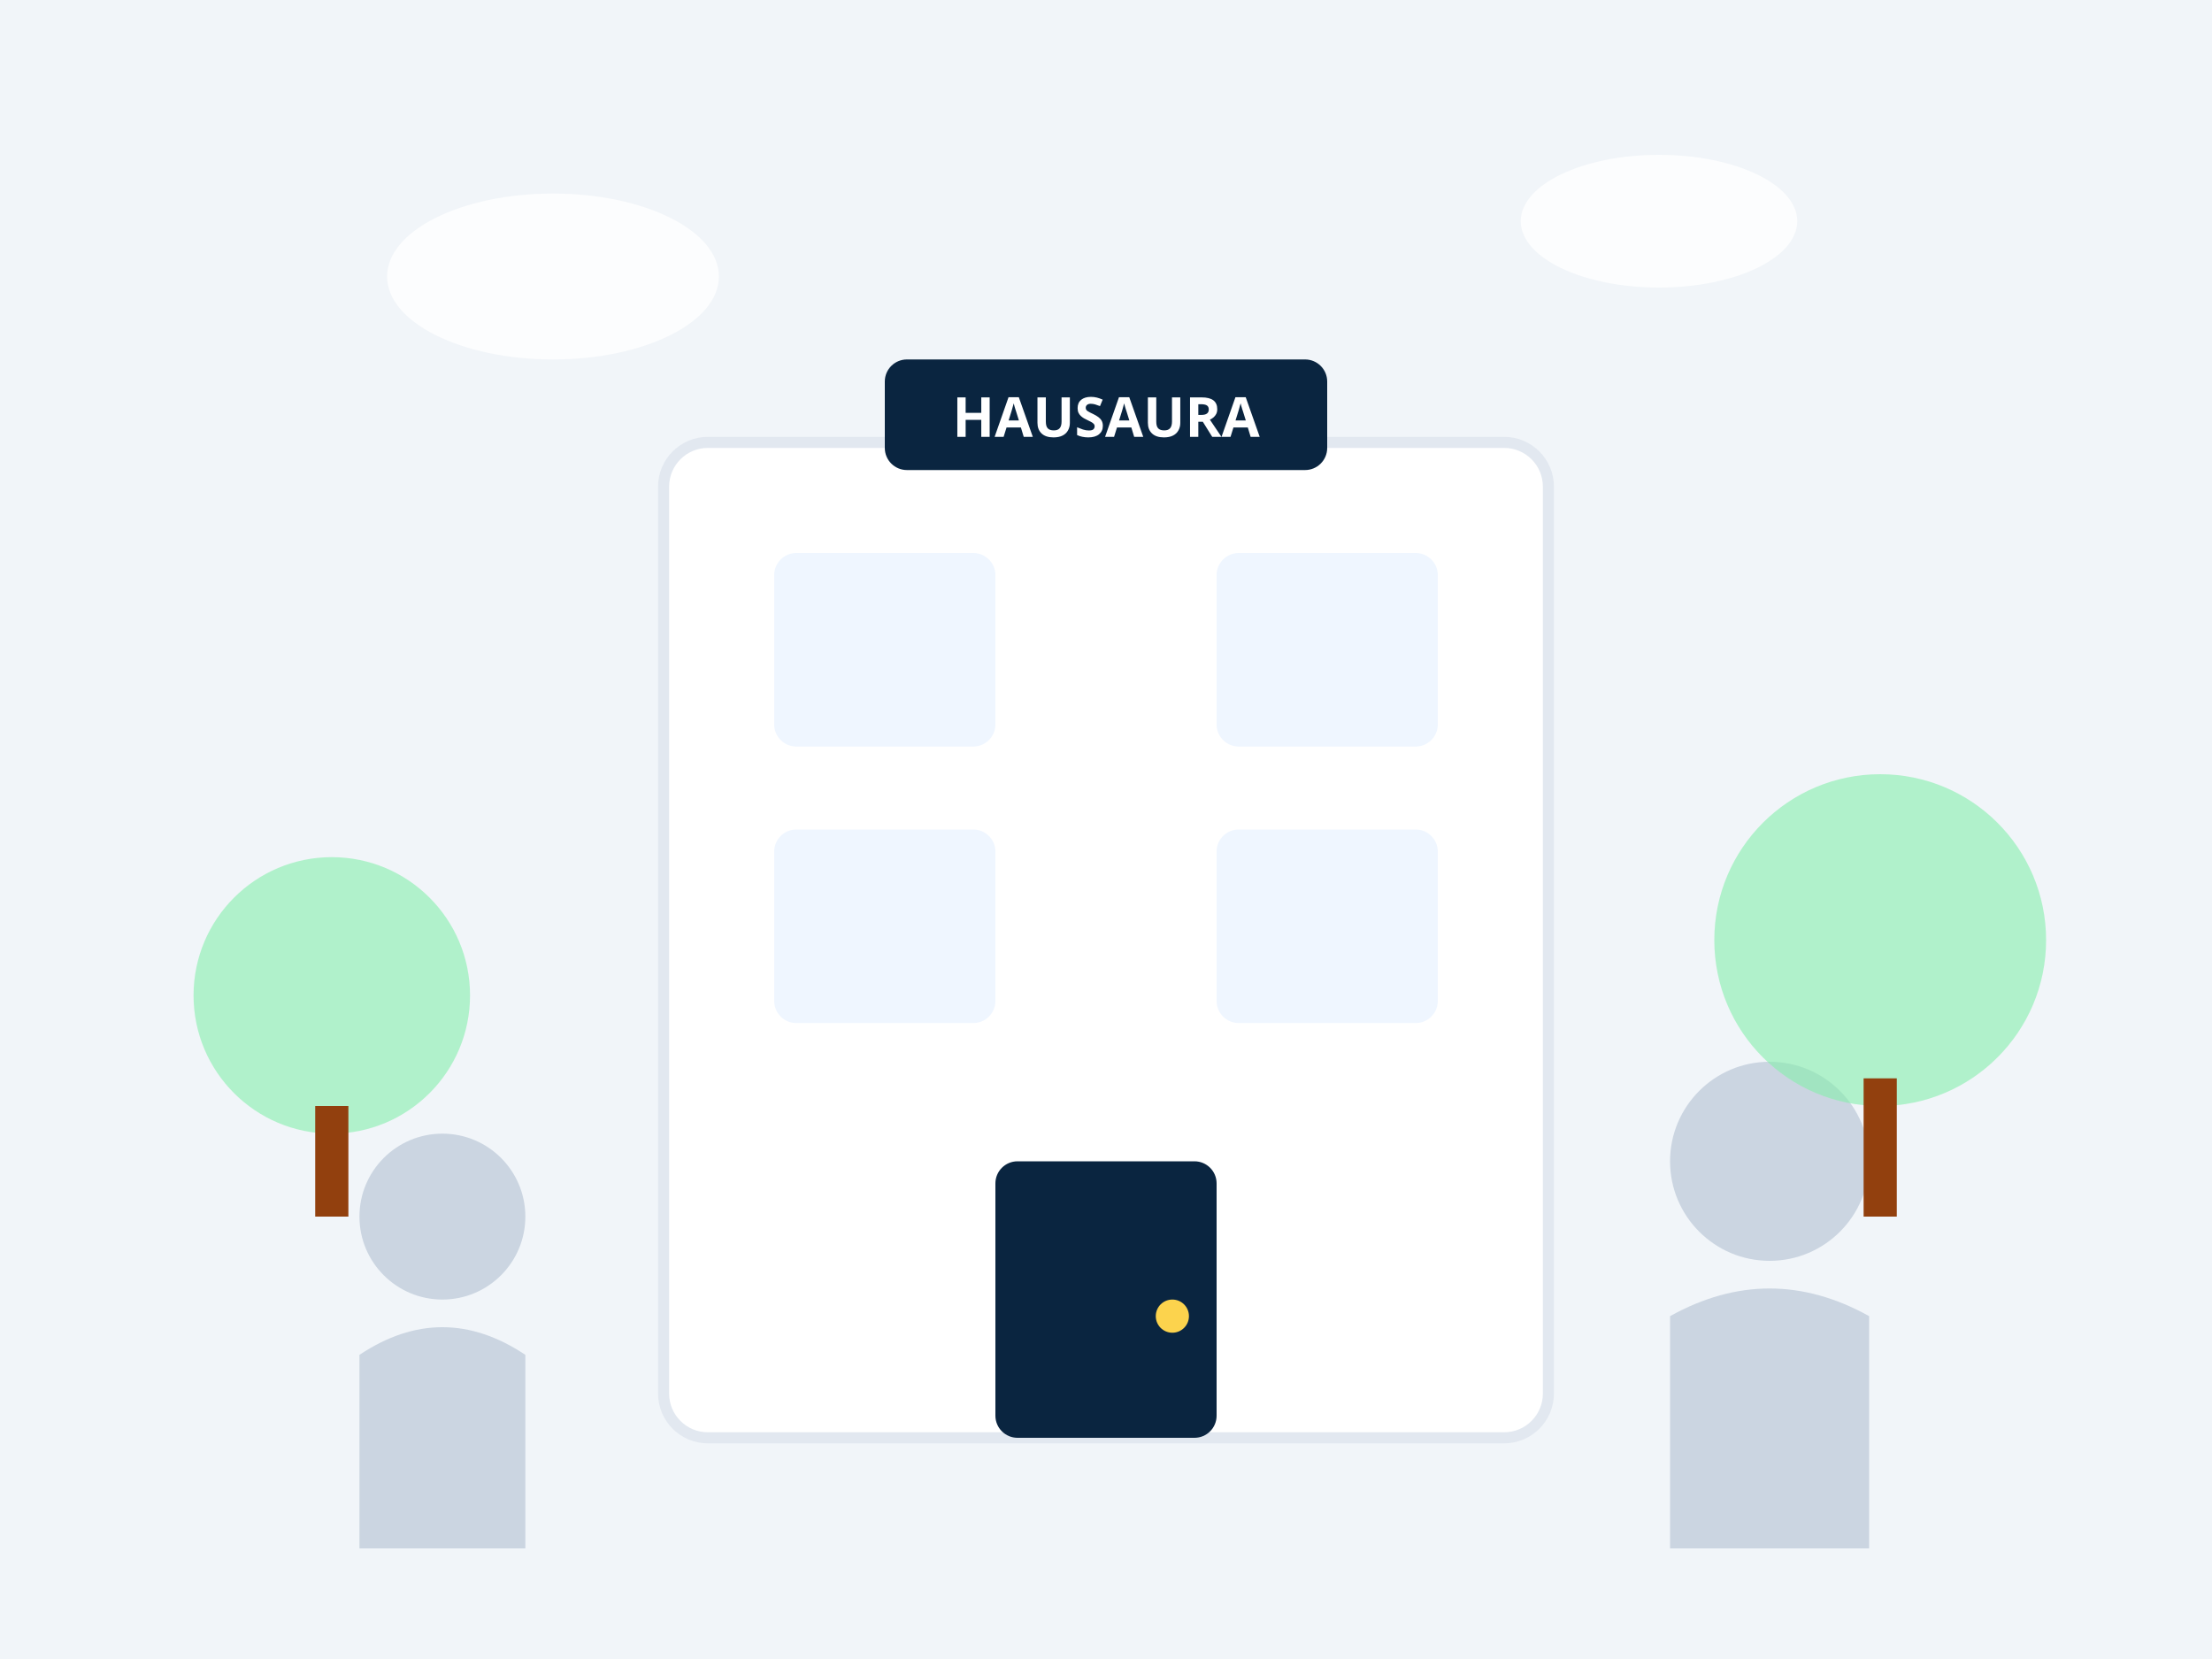
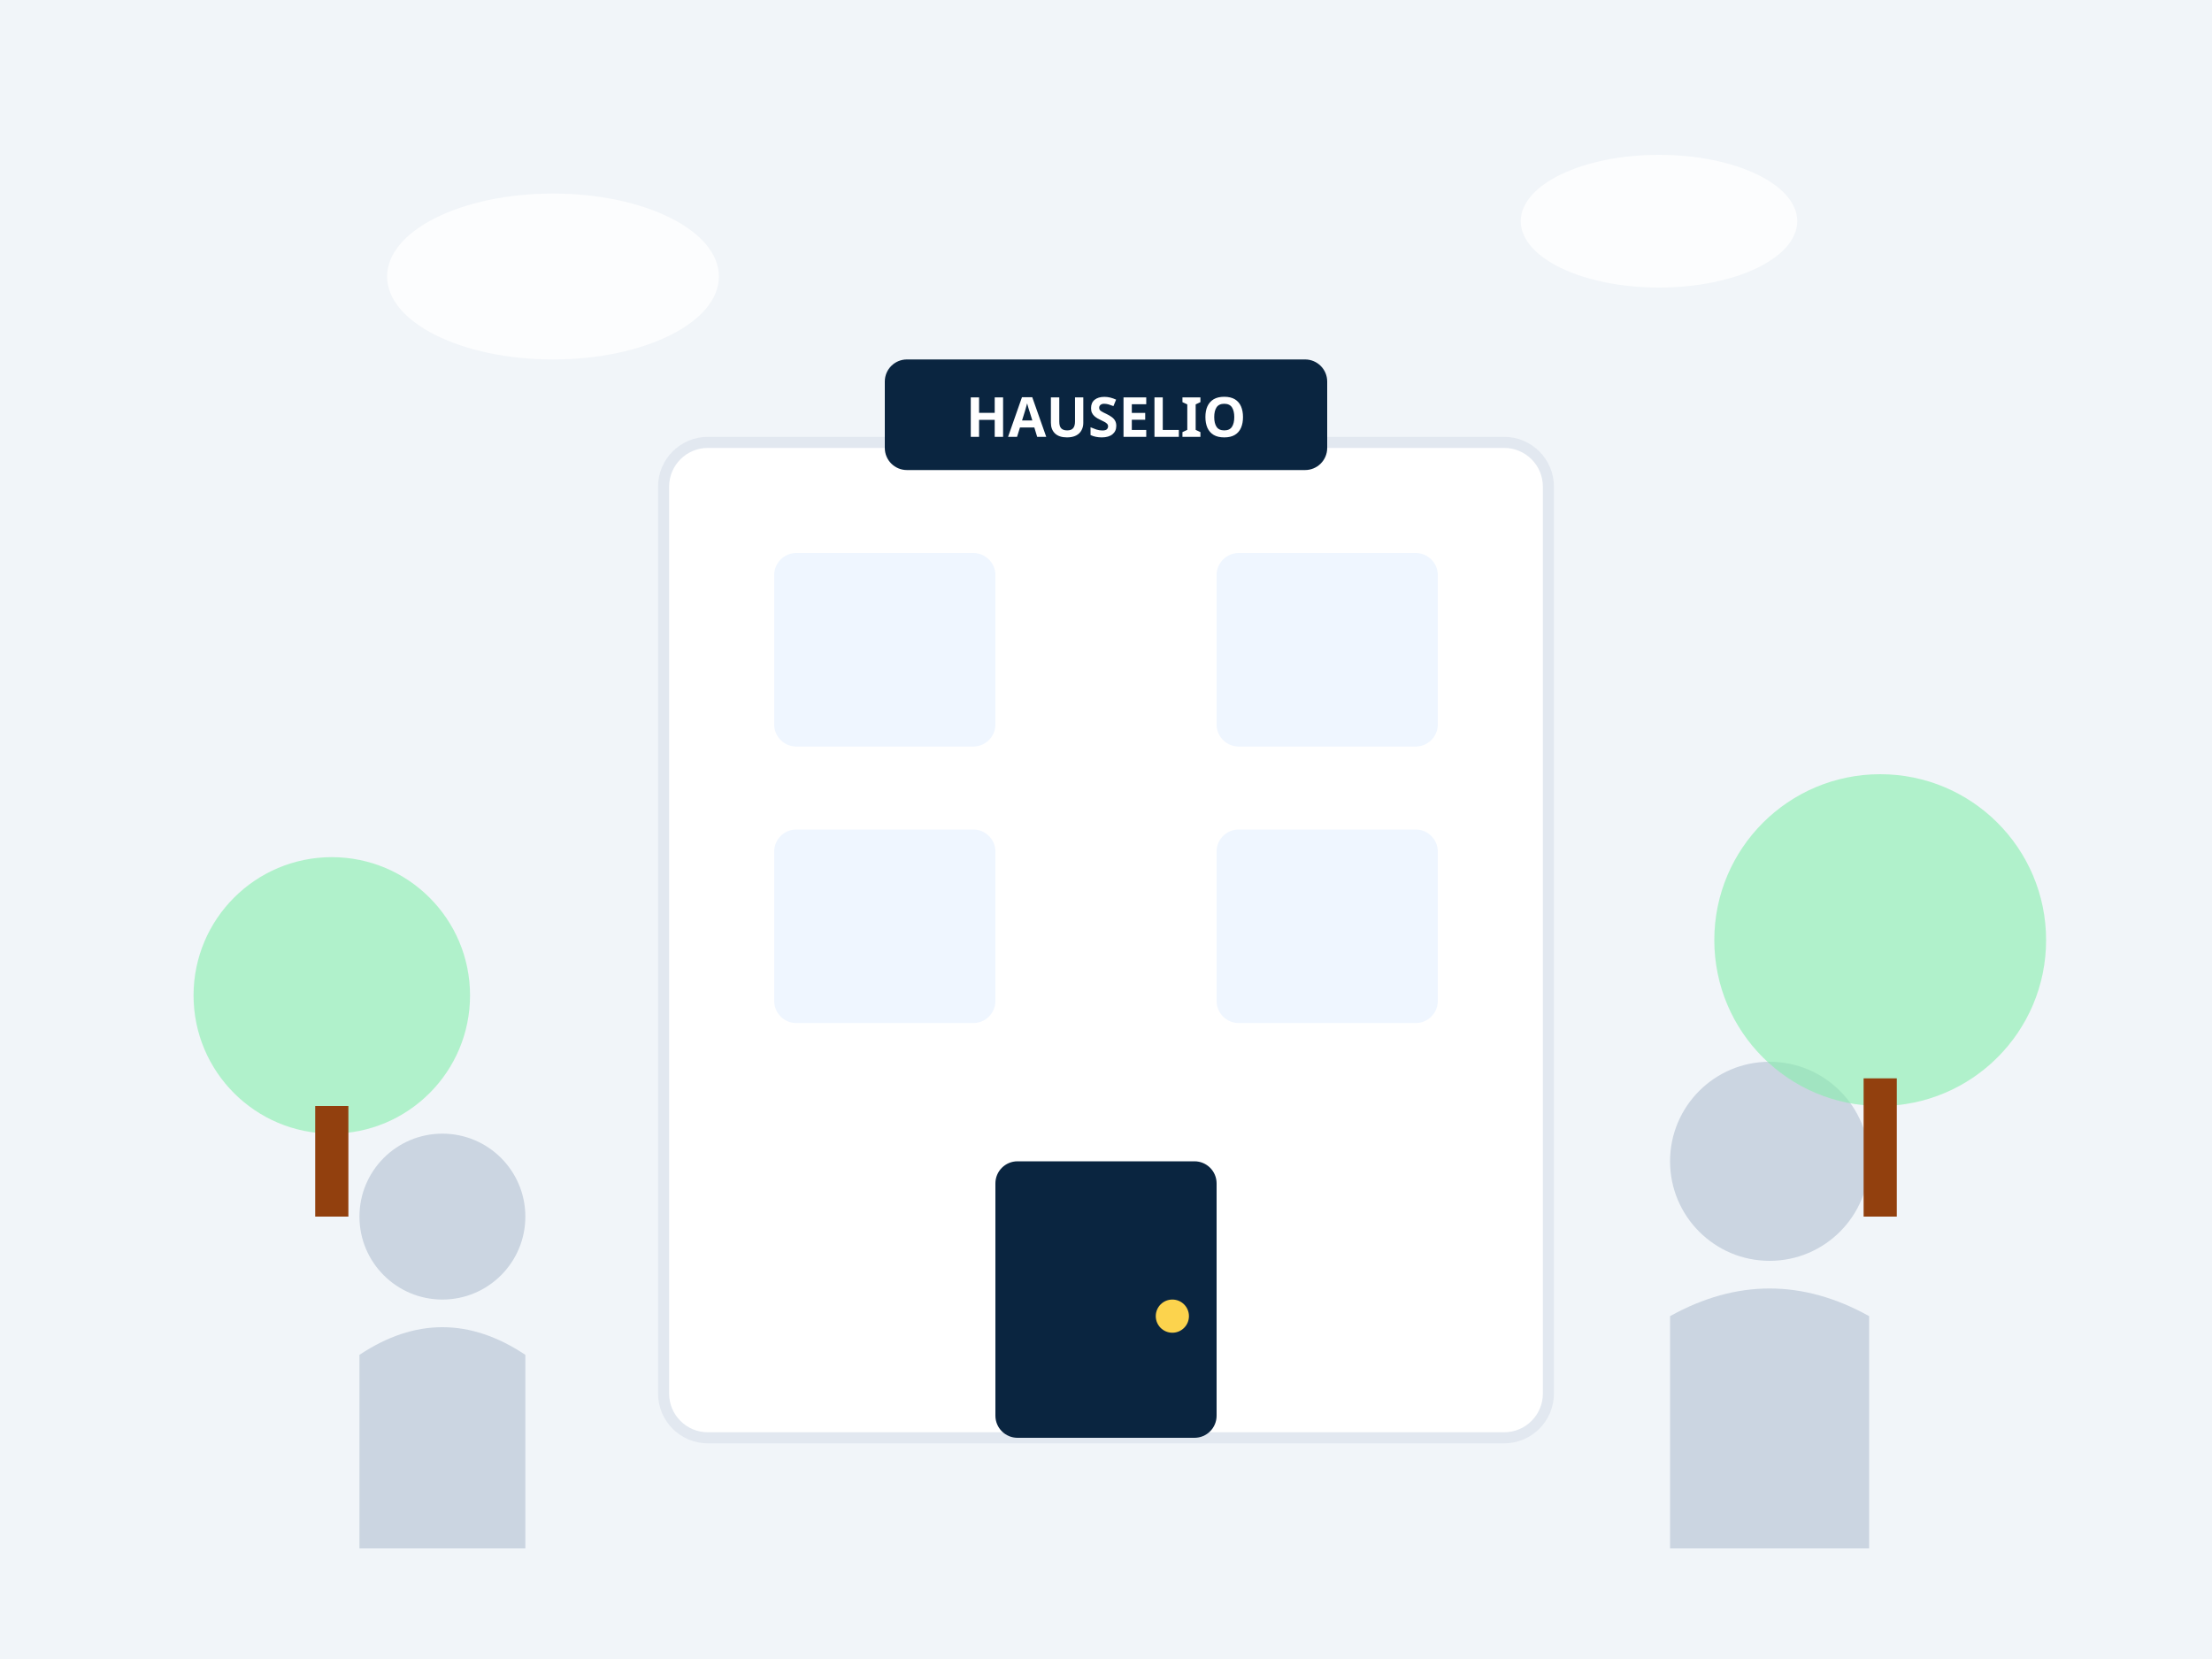
<svg xmlns="http://www.w3.org/2000/svg" viewBox="0 0 400 300" fill="none">
  <rect width="400" height="300" fill="#F1F5F9" />
  <rect x="120" y="80" width="160" height="180" rx="8" fill="white" stroke="#E2E8F0" stroke-width="2" />
  <rect x="140" y="100" width="40" height="35" rx="4" fill="#EFF6FF" />
  <rect x="220" y="100" width="40" height="35" rx="4" fill="#EFF6FF" />
  <rect x="140" y="150" width="40" height="35" rx="4" fill="#EFF6FF" />
  <rect x="220" y="150" width="40" height="35" rx="4" fill="#EFF6FF" />
  <rect x="180" y="210" width="40" height="50" rx="4" fill="#0A2540" />
  <circle cx="212" cy="238" r="3" fill="#FCD34D" />
  <rect x="160" y="65" width="80" height="20" rx="4" fill="#0A2540" />
-   <text x="200" y="79" text-anchor="middle" font-family="system-ui, sans-serif" font-size="10" font-weight="700" fill="white">HAUSAURA</text>
+   <text x="200" y="79" text-anchor="middle" font-family="system-ui, sans-serif" font-size="10" font-weight="700" fill="white">HAUSELIO</text>
  <circle cx="80" cy="220" r="15" fill="#CBD5E1" />
  <path d="M65 245 Q80 235 95 245 L95 280 L65 280 Z" fill="#CBD5E1" />
  <circle cx="320" cy="210" r="18" fill="#CBD5E1" />
  <path d="M302 238 Q320 228 338 238 L338 280 L302 280 Z" fill="#CBD5E1" />
  <circle cx="60" cy="180" r="25" fill="#86EFAC" opacity="0.6" />
  <rect x="57" y="200" width="6" height="20" fill="#92400E" />
  <circle cx="340" cy="170" r="30" fill="#86EFAC" opacity="0.6" />
  <rect x="337" y="195" width="6" height="25" fill="#92400E" />
  <ellipse cx="100" cy="50" rx="30" ry="15" fill="white" opacity="0.8" />
  <ellipse cx="300" cy="40" rx="25" ry="12" fill="white" opacity="0.8" />
</svg>
